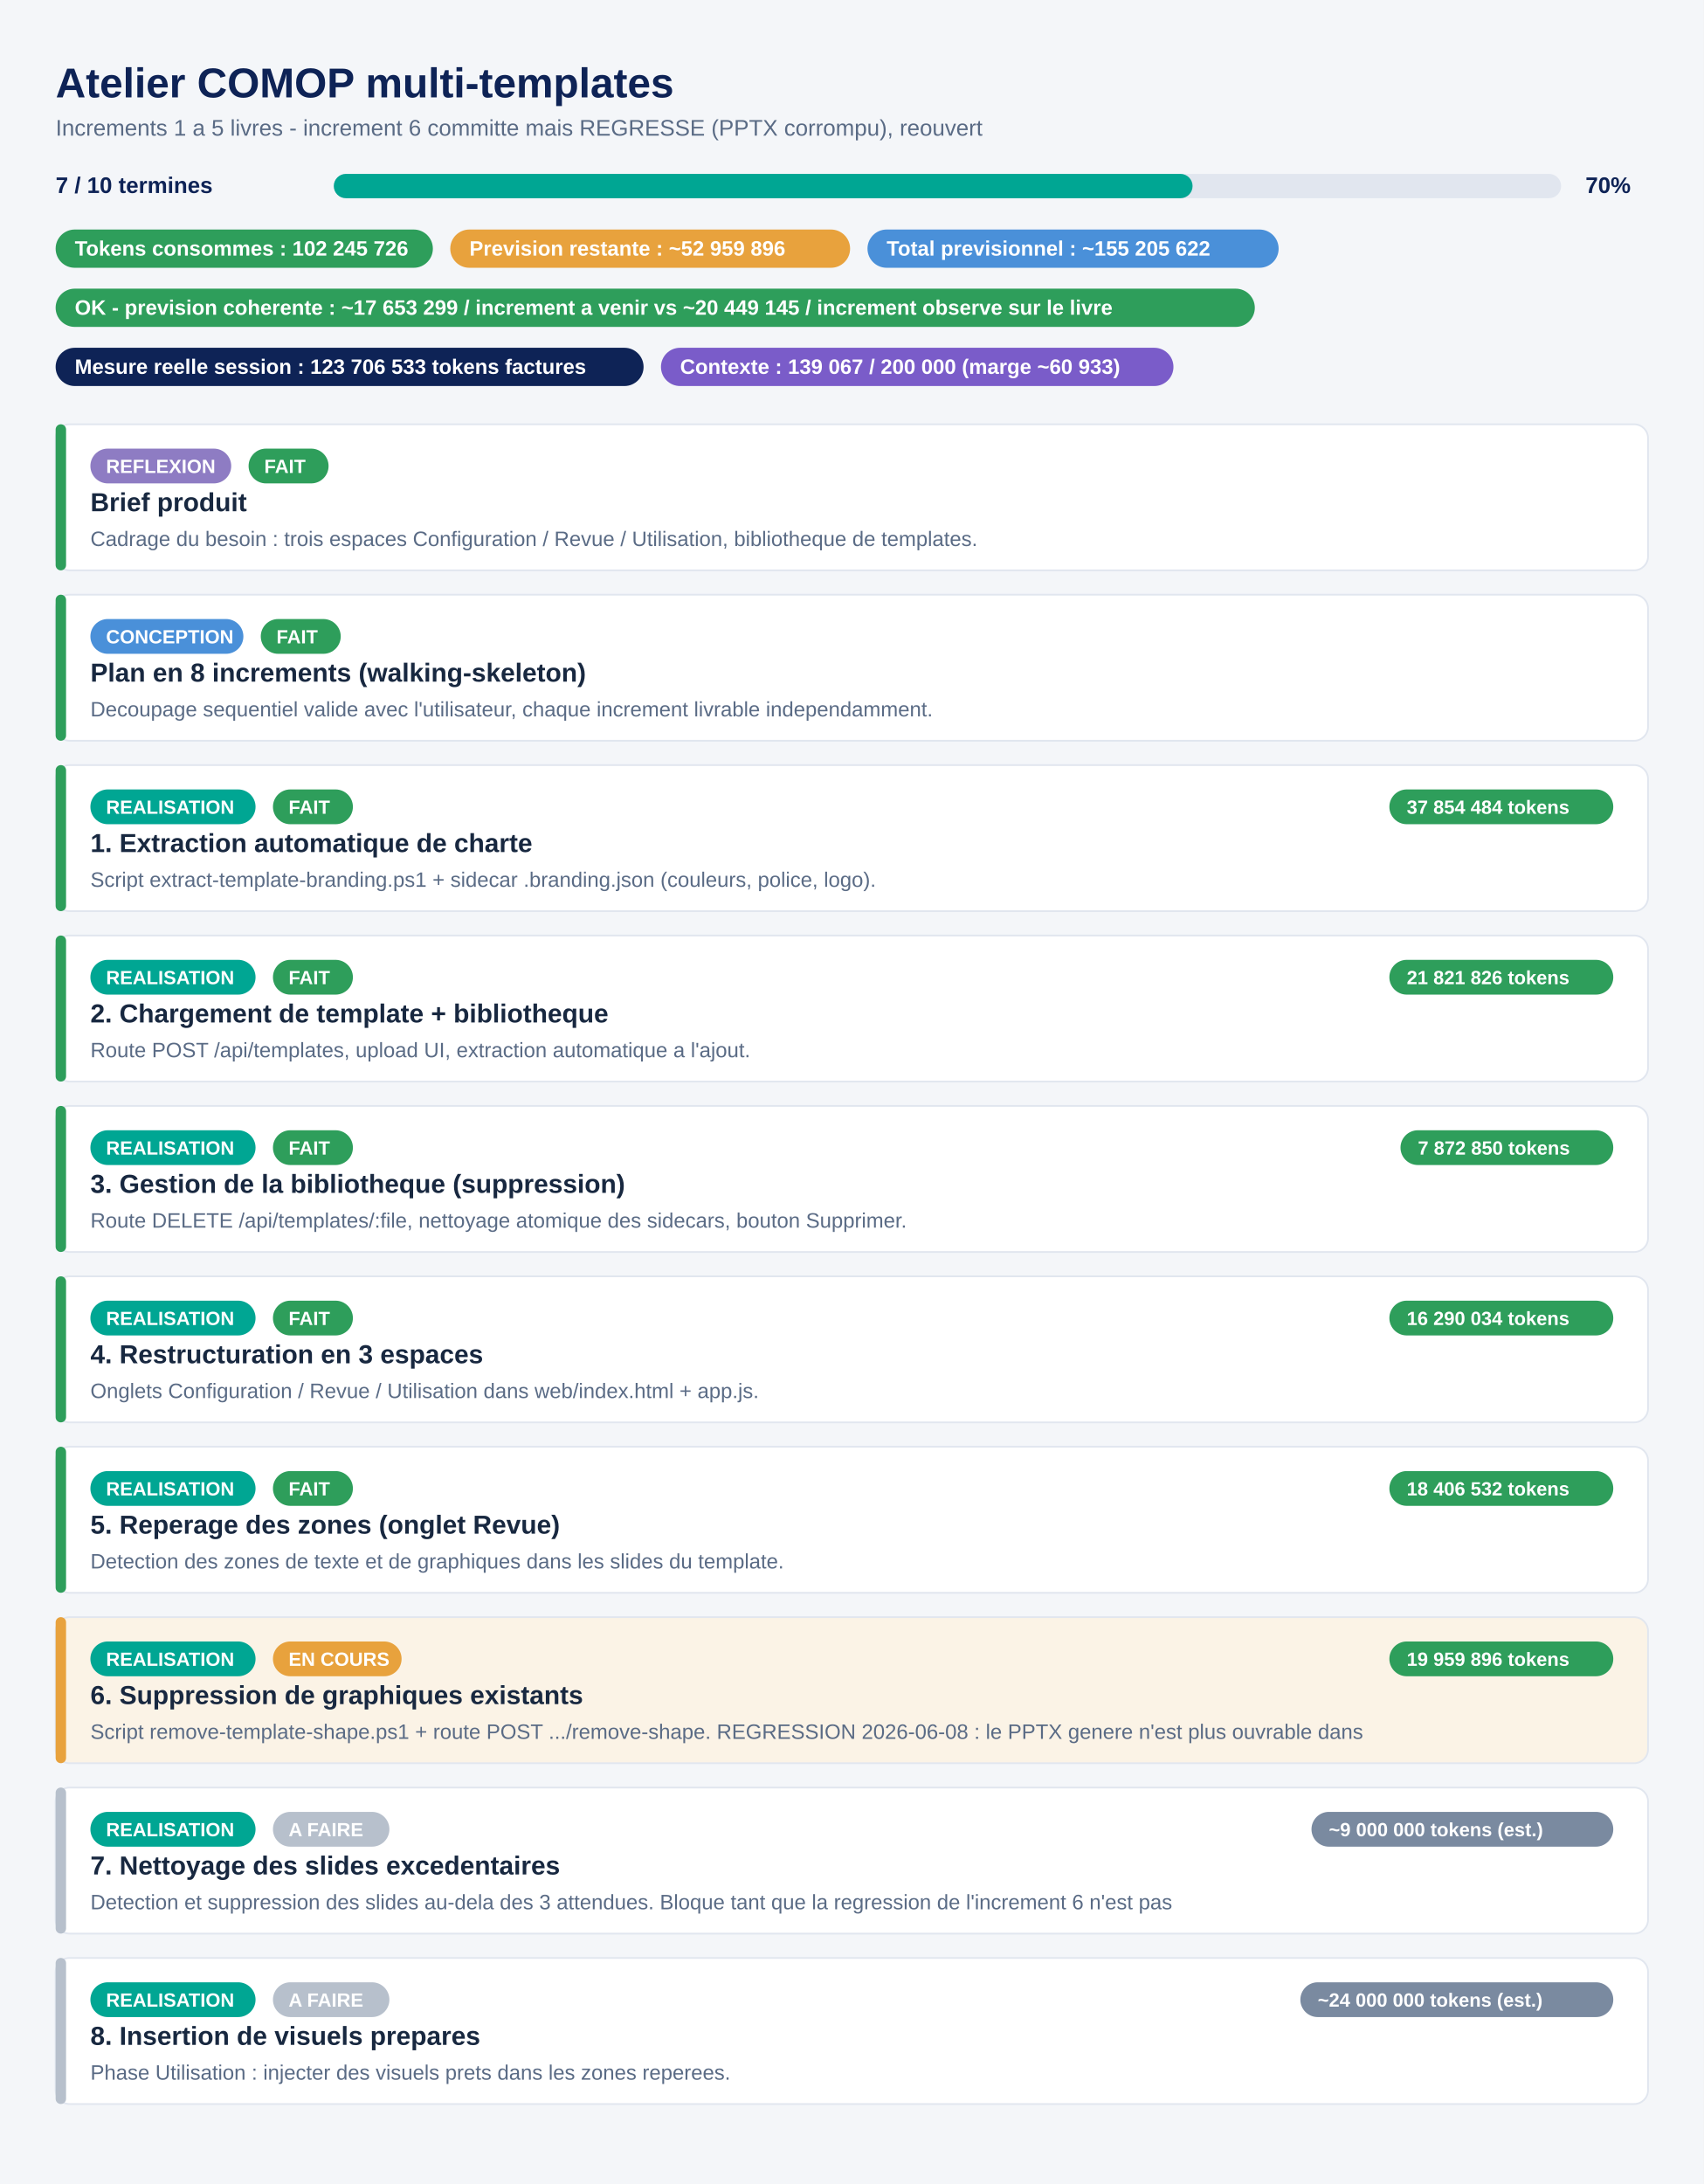
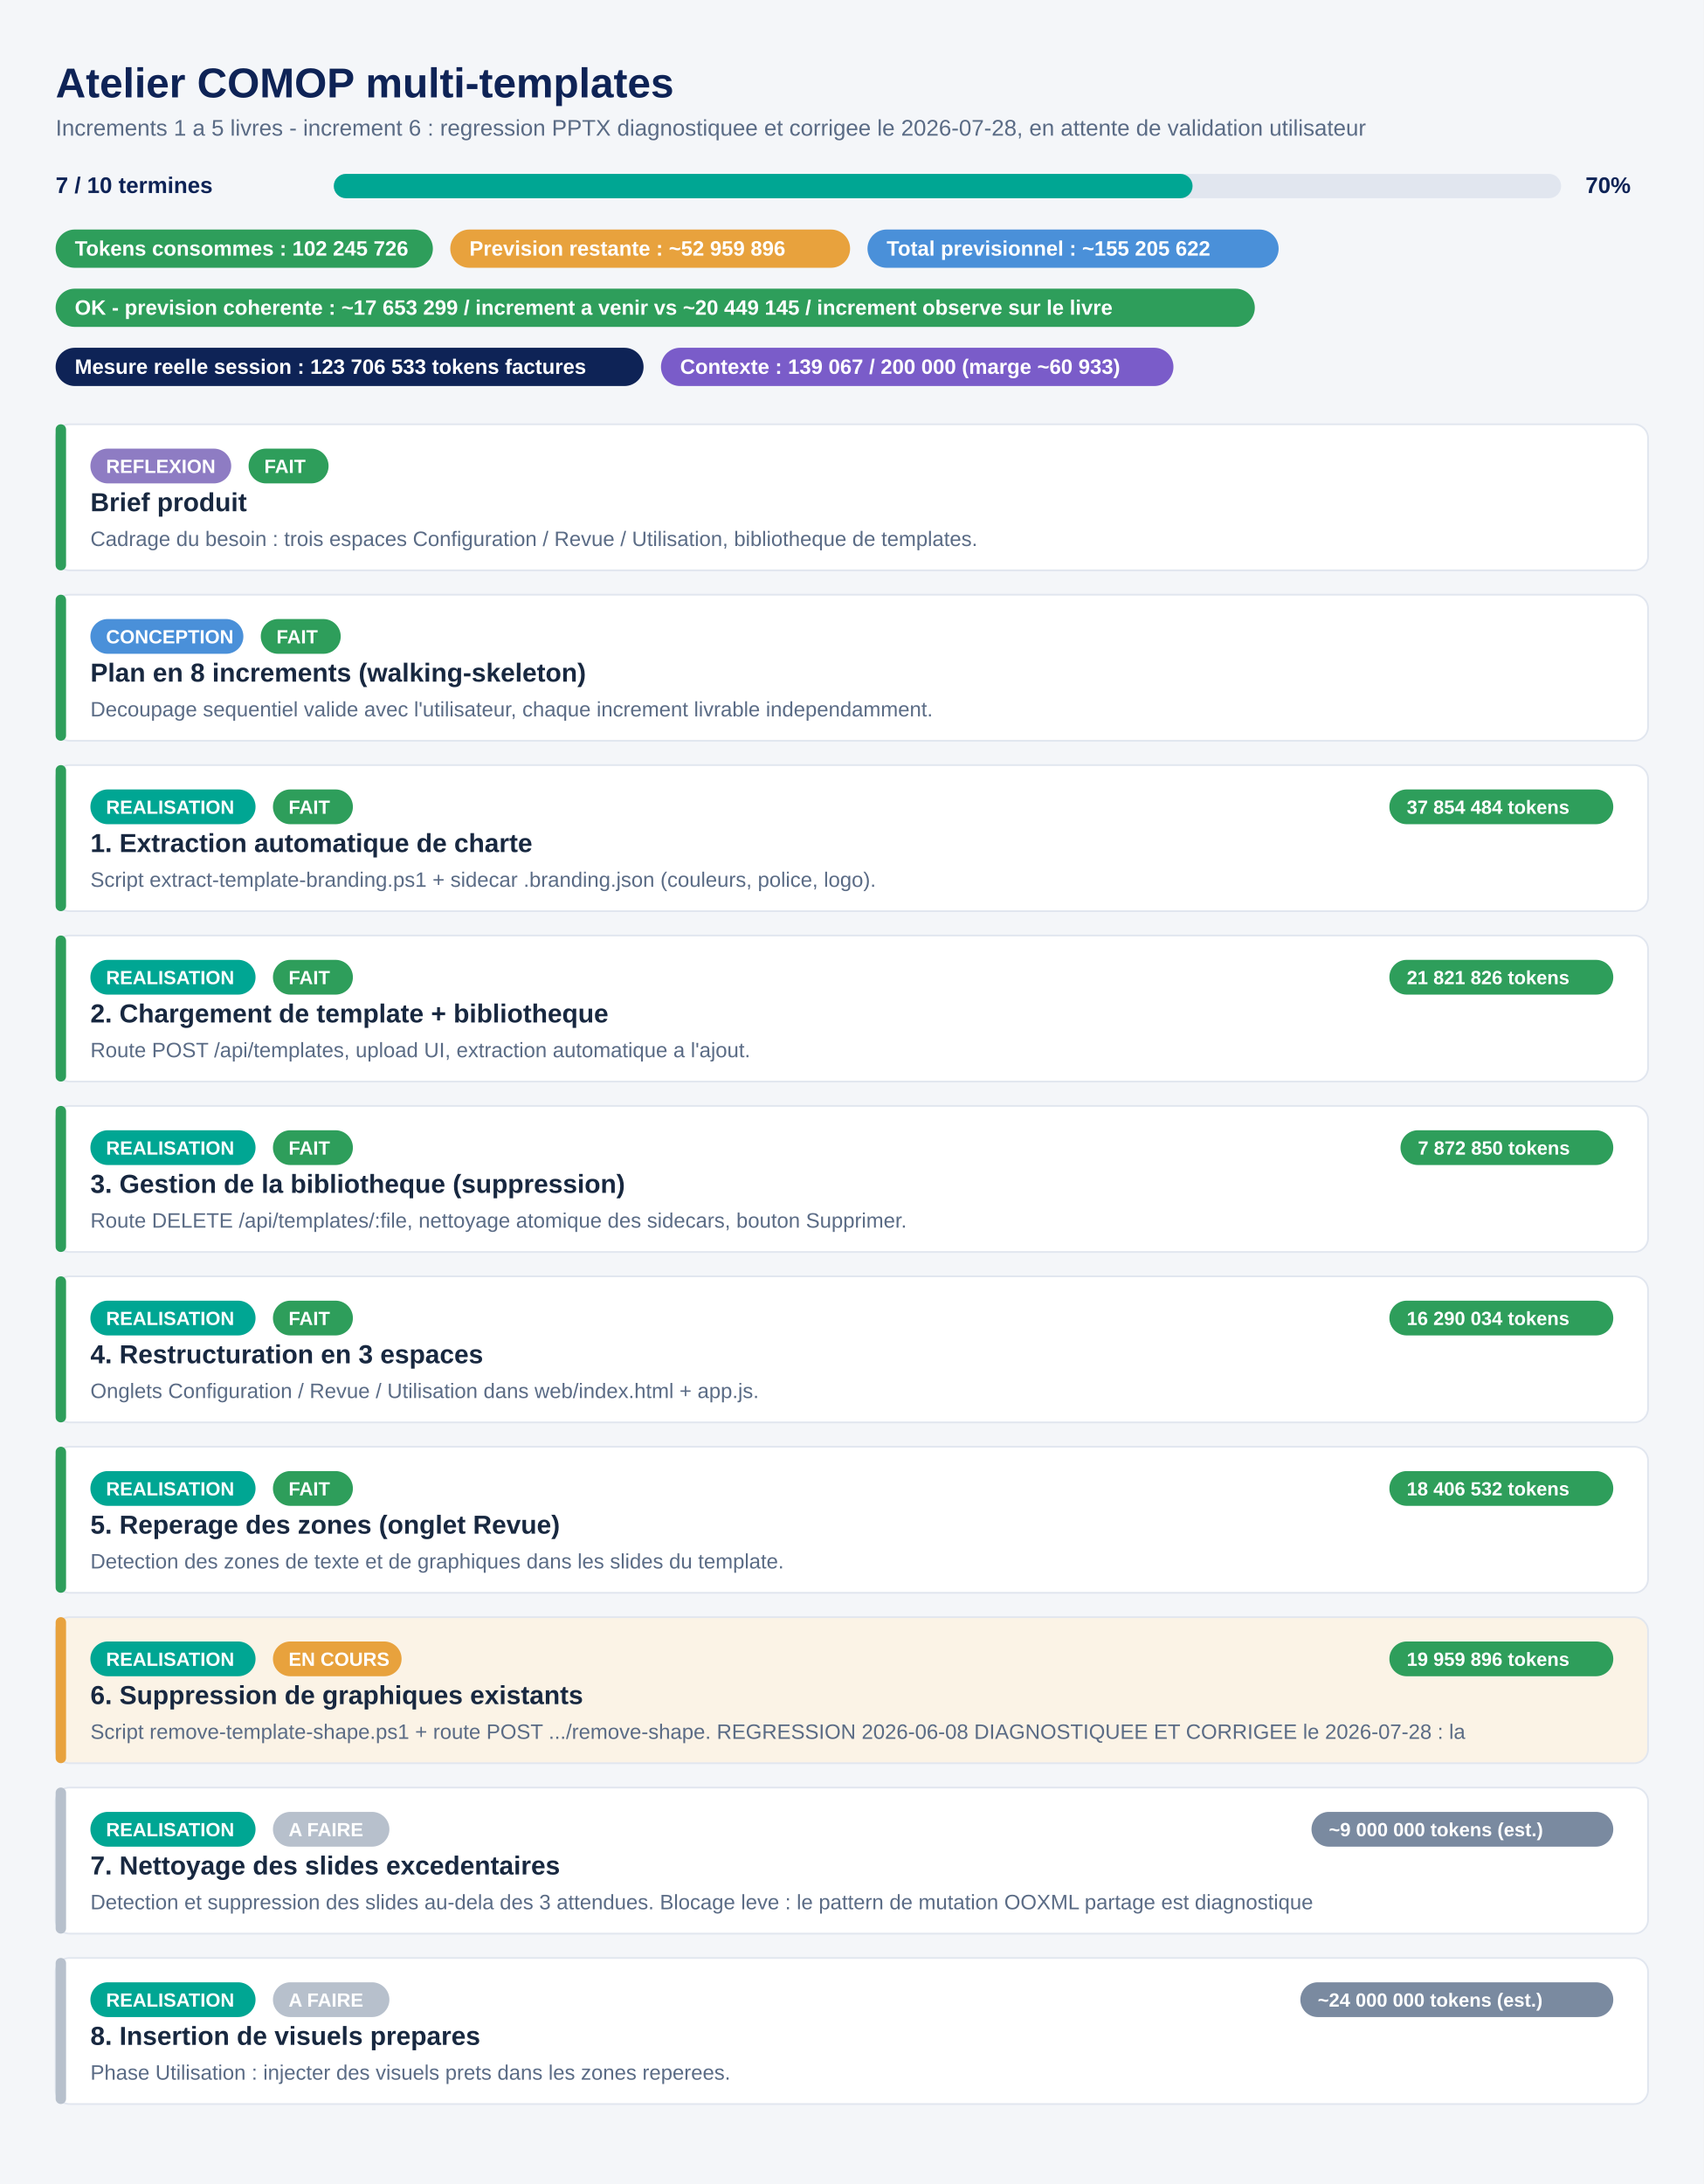
<svg xmlns="http://www.w3.org/2000/svg" width="980" height="1256" viewBox="0 0 980 1256" font-family="Segoe UI, Arial, sans-serif">
  <rect width="980" height="1256" fill="#F4F6F9" />
  <text x="32" y="56" font-size="24" font-weight="700" fill="#0E2356">Atelier COMOP multi-templates</text>
-   <text x="32" y="78" font-size="13" fill="#5A6B85">Increments 1 a 5 livres - increment 6 committe mais REGRESSE (PPTX corrompu), reouvert</text>
+   <text x="32" y="78" font-size="13" fill="#5A6B85">Increments 1 a 5 livres - increment 6 : regression PPTX diagnostiquee et corrigee le 2026-07-28, en attente de validation utilisateur</text>
  <text x="32" y="111" font-size="13" font-weight="600" fill="#0E2356">7 / 10 termines</text>
  <rect x="192" y="100" width="706" height="14" rx="7" fill="#E1E6EF" />
  <rect x="192" y="100" width="494" height="14" rx="7" fill="#00A693" />
  <text x="912" y="111" font-size="13" font-weight="600" fill="#0E2356">70%</text>
  <rect x="32" y="132" width="217" height="22" rx="11" fill="#2E9E5B" />
  <text x="43" y="147" font-size="12" font-weight="600" fill="#FFFFFF">Tokens consommes : 102 245 726</text>
  <rect x="259" y="132" width="230" height="22" rx="11" fill="#E8A23D" />
  <text x="270" y="147" font-size="12" font-weight="600" fill="#FFFFFF">Prevision restante : ~52 959 896</text>
  <rect x="499" y="132" width="236.5" height="22" rx="11" fill="#4A90D9" />
  <text x="510" y="147" font-size="12" font-weight="600" fill="#FFFFFF">Total previsionnel : ~155 205 622</text>
  <rect x="32" y="166" width="689.8" height="22" rx="11" fill="#2E9E5B" />
  <text x="43" y="181" font-size="12" font-weight="600" fill="#FFFFFF">OK - prevision coherente : ~17 653 299 / increment a venir vs ~20 449 145 / increment observe sur le livre</text>
  <rect x="32" y="200" width="338.2" height="22" rx="11" fill="#0E2356" />
  <text x="43" y="215" font-size="12" font-weight="600" fill="#FFFFFF">Mesure reelle session : 123 706 533 tokens factures</text>
  <rect x="380.2" y="200" width="294.8" height="22" rx="11" fill="#7A5CC9" />
  <text x="391.2" y="215" font-size="12" font-weight="600" fill="#FFFFFF">Contexte : 139 067 / 200 000 (marge ~60 933)</text>
  <rect x="32" y="244" width="916" height="84" rx="8" fill="#FFFFFF" stroke="#E1E6EF" />
  <rect x="32" y="244" width="6" height="84" rx="3" fill="#2E9E5B" />
  <rect x="52" y="258" width="81" height="20" rx="10" fill="#8E7CC3" />
  <text x="61" y="272" font-size="11" font-weight="700" fill="#FFFFFF">REFLEXION</text>
  <rect x="143" y="258" width="46" height="20" rx="10" fill="#2E9E5B" />
  <text x="152" y="272" font-size="11" font-weight="700" fill="#FFFFFF">FAIT</text>
  <text x="52" y="294" font-size="15" font-weight="700" fill="#182840">Brief produit</text>
  <text x="52" y="314" font-size="12" fill="#5A6B85">Cadrage du besoin : trois espaces Configuration / Revue / Utilisation, bibliotheque de templates.</text>
  <rect x="32" y="342" width="916" height="84" rx="8" fill="#FFFFFF" stroke="#E1E6EF" />
  <rect x="32" y="342" width="6" height="84" rx="3" fill="#2E9E5B" />
  <rect x="52" y="356" width="88" height="20" rx="10" fill="#4A90D9" />
  <text x="61" y="370" font-size="11" font-weight="700" fill="#FFFFFF">CONCEPTION</text>
  <rect x="150" y="356" width="46" height="20" rx="10" fill="#2E9E5B" />
  <text x="159" y="370" font-size="11" font-weight="700" fill="#FFFFFF">FAIT</text>
  <text x="52" y="392" font-size="15" font-weight="700" fill="#182840">Plan en 8 increments (walking-skeleton)</text>
  <text x="52" y="412" font-size="12" fill="#5A6B85">Decoupage sequentiel valide avec l'utilisateur, chaque increment livrable independamment.</text>
  <rect x="32" y="440" width="916" height="84" rx="8" fill="#FFFFFF" stroke="#E1E6EF" />
  <rect x="32" y="440" width="6" height="84" rx="3" fill="#2E9E5B" />
  <rect x="52" y="454" width="95" height="20" rx="10" fill="#00A693" />
  <text x="61" y="468" font-size="11" font-weight="700" fill="#FFFFFF">REALISATION</text>
  <rect x="157" y="454" width="46" height="20" rx="10" fill="#2E9E5B" />
  <text x="166" y="468" font-size="11" font-weight="700" fill="#FFFFFF">FAIT</text>
  <rect x="799.2" y="454" width="128.8" height="20" rx="10" fill="#2E9E5B" />
  <text x="809.2" y="468" font-size="11" font-weight="700" fill="#FFFFFF">37 854 484 tokens</text>
  <text x="52" y="490" font-size="15" font-weight="700" fill="#182840">1. Extraction automatique de charte</text>
  <text x="52" y="510" font-size="12" fill="#5A6B85">Script extract-template-branding.ps1 + sidecar .branding.json (couleurs, police, logo).</text>
  <rect x="32" y="538" width="916" height="84" rx="8" fill="#FFFFFF" stroke="#E1E6EF" />
  <rect x="32" y="538" width="6" height="84" rx="3" fill="#2E9E5B" />
  <rect x="52" y="552" width="95" height="20" rx="10" fill="#00A693" />
  <text x="61" y="566" font-size="11" font-weight="700" fill="#FFFFFF">REALISATION</text>
  <rect x="157" y="552" width="46" height="20" rx="10" fill="#2E9E5B" />
  <text x="166" y="566" font-size="11" font-weight="700" fill="#FFFFFF">FAIT</text>
  <rect x="799.2" y="552" width="128.8" height="20" rx="10" fill="#2E9E5B" />
  <text x="809.2" y="566" font-size="11" font-weight="700" fill="#FFFFFF">21 821 826 tokens</text>
  <text x="52" y="588" font-size="15" font-weight="700" fill="#182840">2. Chargement de template + bibliotheque</text>
  <text x="52" y="608" font-size="12" fill="#5A6B85">Route POST /api/templates, upload UI, extraction automatique a l'ajout.</text>
  <rect x="32" y="636" width="916" height="84" rx="8" fill="#FFFFFF" stroke="#E1E6EF" />
  <rect x="32" y="636" width="6" height="84" rx="3" fill="#2E9E5B" />
  <rect x="52" y="650" width="95" height="20" rx="10" fill="#00A693" />
  <text x="61" y="664" font-size="11" font-weight="700" fill="#FFFFFF">REALISATION</text>
  <rect x="157" y="650" width="46" height="20" rx="10" fill="#2E9E5B" />
  <text x="166" y="664" font-size="11" font-weight="700" fill="#FFFFFF">FAIT</text>
  <rect x="805.6" y="650" width="122.4" height="20" rx="10" fill="#2E9E5B" />
  <text x="815.6" y="664" font-size="11" font-weight="700" fill="#FFFFFF">7 872 850 tokens</text>
  <text x="52" y="686" font-size="15" font-weight="700" fill="#182840">3. Gestion de la bibliotheque (suppression)</text>
  <text x="52" y="706" font-size="12" fill="#5A6B85">Route DELETE /api/templates/:file, nettoyage atomique des sidecars, bouton Supprimer.</text>
  <rect x="32" y="734" width="916" height="84" rx="8" fill="#FFFFFF" stroke="#E1E6EF" />
  <rect x="32" y="734" width="6" height="84" rx="3" fill="#2E9E5B" />
  <rect x="52" y="748" width="95" height="20" rx="10" fill="#00A693" />
  <text x="61" y="762" font-size="11" font-weight="700" fill="#FFFFFF">REALISATION</text>
  <rect x="157" y="748" width="46" height="20" rx="10" fill="#2E9E5B" />
  <text x="166" y="762" font-size="11" font-weight="700" fill="#FFFFFF">FAIT</text>
  <rect x="799.2" y="748" width="128.8" height="20" rx="10" fill="#2E9E5B" />
  <text x="809.2" y="762" font-size="11" font-weight="700" fill="#FFFFFF">16 290 034 tokens</text>
  <text x="52" y="784" font-size="15" font-weight="700" fill="#182840">4. Restructuration en 3 espaces</text>
  <text x="52" y="804" font-size="12" fill="#5A6B85">Onglets Configuration / Revue / Utilisation dans web/index.html + app.js.</text>
  <rect x="32" y="832" width="916" height="84" rx="8" fill="#FFFFFF" stroke="#E1E6EF" />
  <rect x="32" y="832" width="6" height="84" rx="3" fill="#2E9E5B" />
  <rect x="52" y="846" width="95" height="20" rx="10" fill="#00A693" />
  <text x="61" y="860" font-size="11" font-weight="700" fill="#FFFFFF">REALISATION</text>
  <rect x="157" y="846" width="46" height="20" rx="10" fill="#2E9E5B" />
  <text x="166" y="860" font-size="11" font-weight="700" fill="#FFFFFF">FAIT</text>
  <rect x="799.2" y="846" width="128.8" height="20" rx="10" fill="#2E9E5B" />
  <text x="809.2" y="860" font-size="11" font-weight="700" fill="#FFFFFF">18 406 532 tokens</text>
  <text x="52" y="882" font-size="15" font-weight="700" fill="#182840">5. Reperage des zones (onglet Revue)</text>
  <text x="52" y="902" font-size="12" fill="#5A6B85">Detection des zones de texte et de graphiques dans les slides du template.</text>
  <rect x="32" y="930" width="916" height="84" rx="8" fill="#FBF3E6" stroke="#E1E6EF" />
  <rect x="32" y="930" width="6" height="84" rx="3" fill="#E8A23D" />
  <rect x="52" y="944" width="95" height="20" rx="10" fill="#00A693" />
  <text x="61" y="958" font-size="11" font-weight="700" fill="#FFFFFF">REALISATION</text>
  <rect x="157" y="944" width="74" height="20" rx="10" fill="#E8A23D" />
  <text x="166" y="958" font-size="11" font-weight="700" fill="#FFFFFF">EN COURS</text>
  <rect x="799.2" y="944" width="128.8" height="20" rx="10" fill="#2E9E5B" />
  <text x="809.2" y="958" font-size="11" font-weight="700" fill="#FFFFFF">19 959 896 tokens</text>
  <text x="52" y="980" font-size="15" font-weight="700" fill="#182840">6. Suppression de graphiques existants</text>
-   <text x="52" y="1000" font-size="12" fill="#5A6B85">Script remove-template-shape.ps1 + route POST .../remove-shape. REGRESSION 2026-06-08 : le PPTX genere n'est plus ouvrable dans</text>
+   <text x="52" y="1000" font-size="12" fill="#5A6B85">Script remove-template-shape.ps1 + route POST .../remove-shape. REGRESSION 2026-06-08 DIAGNOSTIQUEE ET CORRIGEE le 2026-07-28 : la</text>
  <rect x="32" y="1028" width="916" height="84" rx="8" fill="#FFFFFF" stroke="#E1E6EF" />
  <rect x="32" y="1028" width="6" height="84" rx="3" fill="#B7C0CC" />
  <rect x="52" y="1042" width="95" height="20" rx="10" fill="#00A693" />
  <text x="61" y="1056" font-size="11" font-weight="700" fill="#FFFFFF">REALISATION</text>
  <rect x="157" y="1042" width="67" height="20" rx="10" fill="#B7C0CC" />
  <text x="166" y="1056" font-size="11" font-weight="700" fill="#FFFFFF">A FAIRE</text>
  <rect x="754.4" y="1042" width="173.6" height="20" rx="10" fill="#7A8AA0" />
  <text x="764.4" y="1056" font-size="11" font-weight="700" fill="#FFFFFF">~9 000 000 tokens (est.)</text>
  <text x="52" y="1078" font-size="15" font-weight="700" fill="#182840">7. Nettoyage des slides excedentaires</text>
-   <text x="52" y="1098" font-size="12" fill="#5A6B85">Detection et suppression des slides au-dela des 3 attendues. Bloque tant que la regression de l'increment 6 n'est pas</text>
+   <text x="52" y="1098" font-size="12" fill="#5A6B85">Detection et suppression des slides au-dela des 3 attendues. Blocage leve : le pattern de mutation OOXML partage est diagnostique</text>
  <rect x="32" y="1126" width="916" height="84" rx="8" fill="#FFFFFF" stroke="#E1E6EF" />
  <rect x="32" y="1126" width="6" height="84" rx="3" fill="#B7C0CC" />
  <rect x="52" y="1140" width="95" height="20" rx="10" fill="#00A693" />
  <text x="61" y="1154" font-size="11" font-weight="700" fill="#FFFFFF">REALISATION</text>
  <rect x="157" y="1140" width="67" height="20" rx="10" fill="#B7C0CC" />
  <text x="166" y="1154" font-size="11" font-weight="700" fill="#FFFFFF">A FAIRE</text>
  <rect x="748" y="1140" width="180" height="20" rx="10" fill="#7A8AA0" />
  <text x="758" y="1154" font-size="11" font-weight="700" fill="#FFFFFF">~24 000 000 tokens (est.)</text>
  <text x="52" y="1176" font-size="15" font-weight="700" fill="#182840">8. Insertion de visuels prepares</text>
  <text x="52" y="1196" font-size="12" fill="#5A6B85">Phase Utilisation : injecter des visuels prets dans les zones reperees.</text>
</svg>
